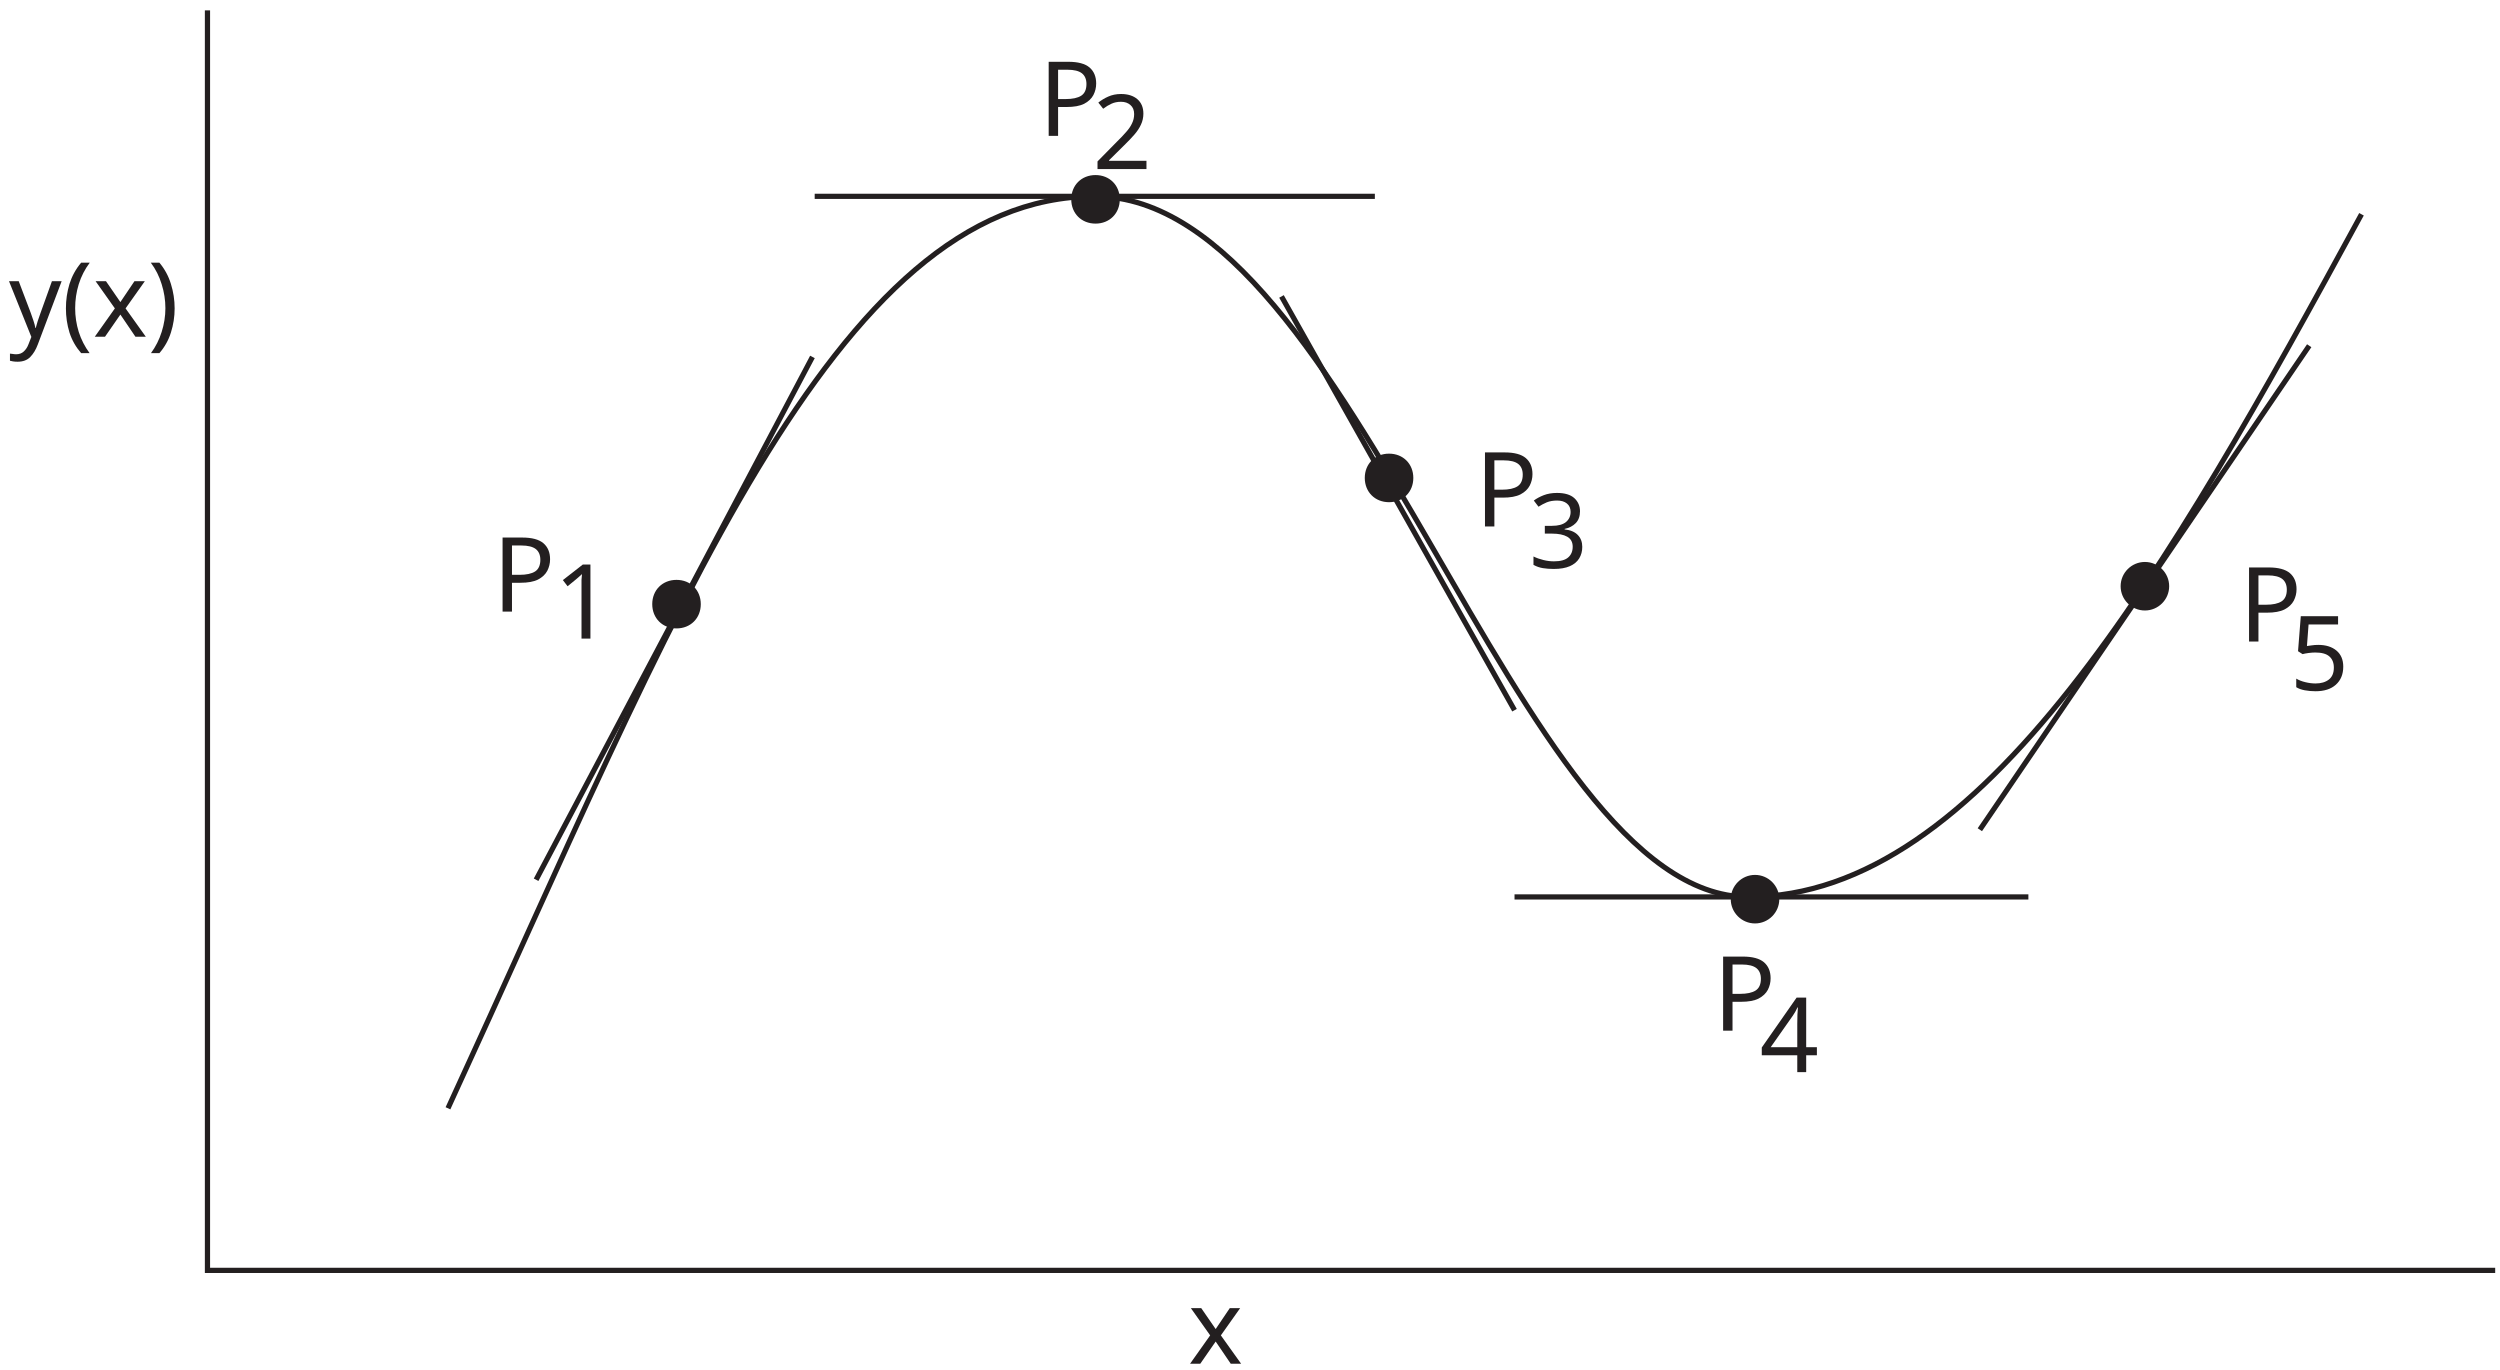
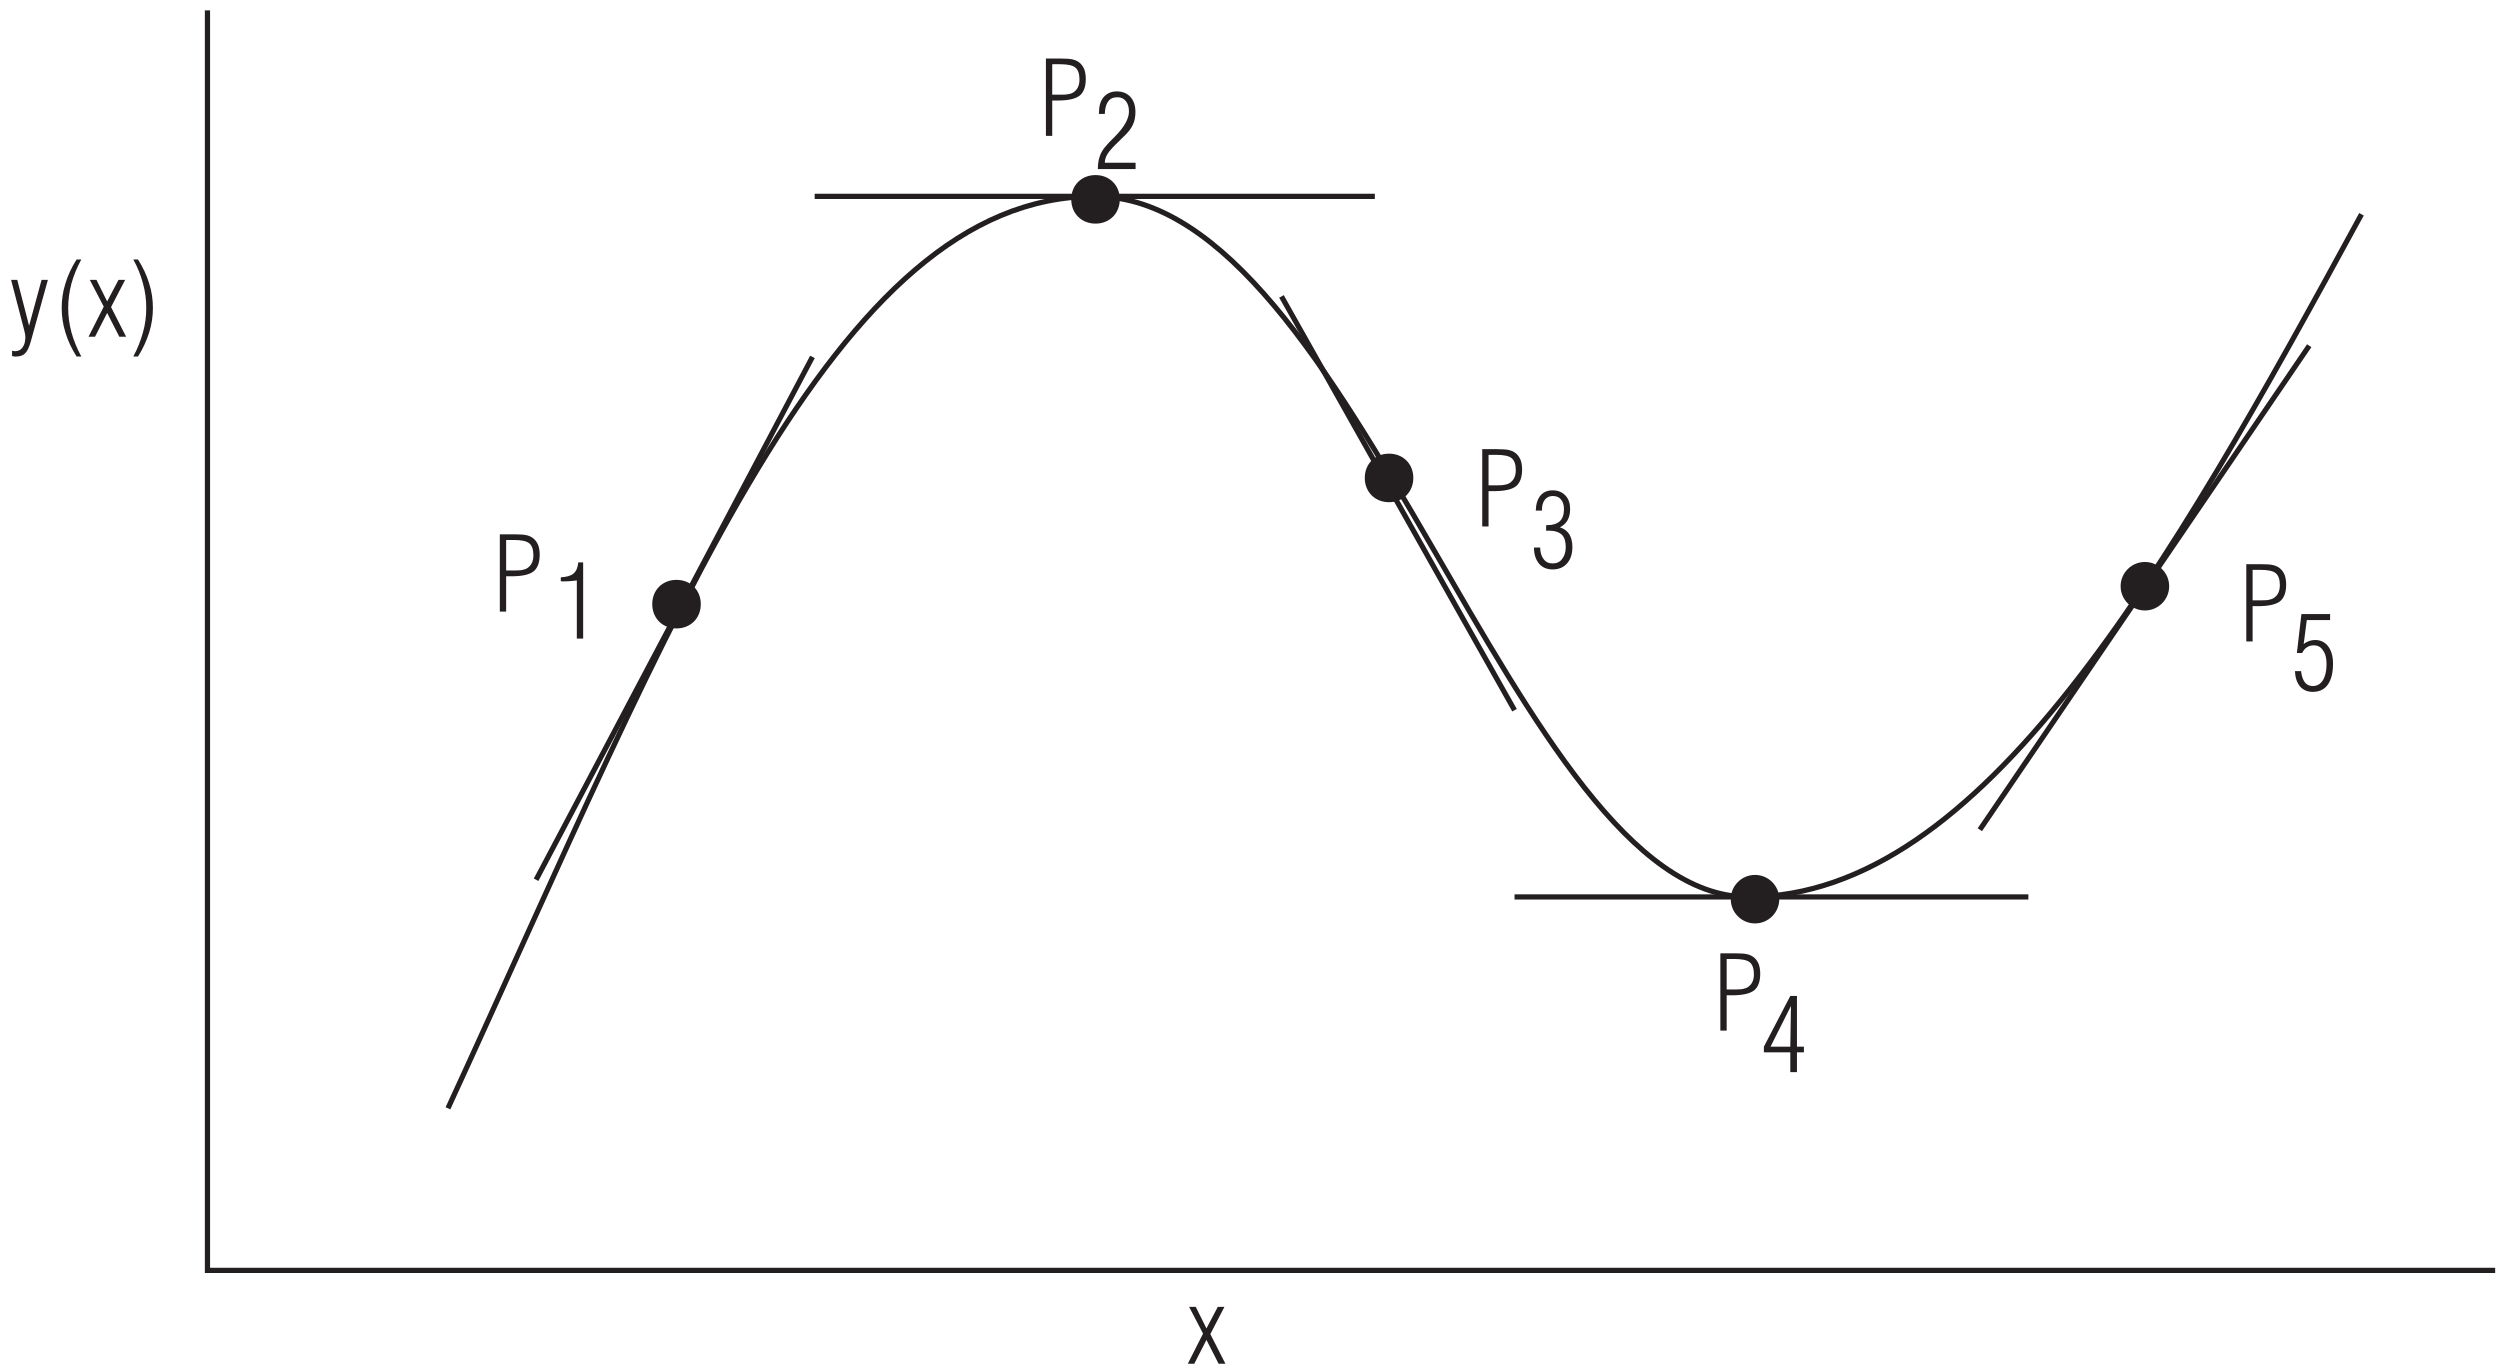
- <svg xmlns="http://www.w3.org/2000/svg" version="1.1" id="svg2" xml:space="preserve" width="321.333" height="176" viewBox="0 0 321.333 176">
-   <defs id="defs6" />
-   <g id="g8" transform="matrix(1.333333,0,0,-1.333333,0,176)">
-     <g id="g10" transform="scale(0.1)">
-       <path d="M 200,1310 V 95.359 h 2205.36" style="fill:none;stroke:#231f20;stroke-width:5.04;stroke-linecap:butt;stroke-linejoin:miter;stroke-miterlimit:2.613;stroke-dasharray:none;stroke-opacity:1" id="path12" />
-       <path d="m 652.16,759.922 c -12.961,0 -22.32,-9.363 -22.32,-22.32 0,-12.961 9.359,-22.321 22.32,-22.321 12.961,0 22.32,9.36 22.32,22.321 0,12.957 -9.359,22.32 -22.32,22.32" style="fill:#231f20;fill-opacity:1;fill-rule:evenodd;stroke:none" id="path14" />
-       <path d="m 652.16,759.922 c -12.961,0 -22.32,-9.363 -22.32,-22.32 0,-12.961 9.359,-22.321 22.32,-22.321 12.961,0 22.32,9.36 22.32,22.321 0,12.957 -9.359,22.32 -22.32,22.32 z" style="fill:none;stroke:#231f20;stroke-width:2.16;stroke-linecap:butt;stroke-linejoin:miter;stroke-miterlimit:2.613;stroke-dasharray:none;stroke-opacity:1" id="path16" />
-       <path d="m 1339.04,881.602 c -12.96,0 -22.32,-9.364 -22.32,-22.321 0,-12.961 9.36,-22.32 22.32,-22.32 12.96,0 22.32,9.359 22.32,22.32 0,12.957 -9.36,22.321 -22.32,22.321" style="fill:#231f20;fill-opacity:1;fill-rule:evenodd;stroke:none" id="path18" />
-       <path d="m 1339.04,881.602 c -12.96,0 -22.32,-9.364 -22.32,-22.321 0,-12.961 9.36,-22.32 22.32,-22.32 12.96,0 22.32,9.359 22.32,22.32 0,12.957 -9.36,22.321 -22.32,22.321 z" style="fill:none;stroke:#231f20;stroke-width:2.16;stroke-linecap:butt;stroke-linejoin:miter;stroke-miterlimit:2.613;stroke-dasharray:none;stroke-opacity:1" id="path20" />
-       <path d="m 1056.08,1150.16 c -12.96,0 -22.32,-9.36 -22.32,-22.32 0,-12.96 9.36,-22.32 22.32,-22.32 12.96,0 22.32,9.36 22.32,22.32 0,12.96 -9.36,22.32 -22.32,22.32" style="fill:#231f20;fill-opacity:1;fill-rule:evenodd;stroke:none" id="path22" />
-       <path d="m 1056.08,1150.16 c -12.96,0 -22.32,-9.36 -22.32,-22.32 0,-12.96 9.36,-22.32 22.32,-22.32 12.96,0 22.32,9.36 22.32,22.32 0,12.96 -9.36,22.32 -22.32,22.32 z" style="fill:none;stroke:#231f20;stroke-width:2.16;stroke-linecap:butt;stroke-linejoin:miter;stroke-miterlimit:2.613;stroke-dasharray:none;stroke-opacity:1" id="path24" />
-       <path d="m 1691.84,475.52 c -12.29,0 -22.32,-10.028 -22.32,-22.321 0,-12.293 10.03,-22.32 22.32,-22.32 12.29,0 22.32,10.027 22.32,22.32 0,12.293 -10.03,22.321 -22.32,22.321" style="fill:#231f20;fill-opacity:1;fill-rule:evenodd;stroke:none" id="path26" />
-       <path d="m 1691.84,475.52 c -12.29,0 -22.32,-10.028 -22.32,-22.321 0,-12.293 10.03,-22.32 22.32,-22.32 12.29,0 22.32,10.027 22.32,22.32 0,12.293 -10.03,22.321 -22.32,22.321 z" style="fill:none;stroke:#231f20;stroke-width:2.16;stroke-linecap:butt;stroke-linejoin:miter;stroke-miterlimit:2.613;stroke-dasharray:none;stroke-opacity:1" id="path28" />
-       <path d="m 2067.68,777.199 c -12.29,0 -22.32,-10.023 -22.32,-22.32 0,-12.293 10.03,-22.32 22.32,-22.32 12.29,0 22.32,10.027 22.32,22.32 0,12.297 -10.03,22.32 -22.32,22.32" style="fill:#231f20;fill-opacity:1;fill-rule:evenodd;stroke:none" id="path30" />
-       <path d="m 2067.68,777.199 c -12.29,0 -22.32,-10.023 -22.32,-22.32 0,-12.293 10.03,-22.32 22.32,-22.32 12.29,0 22.32,10.027 22.32,22.32 0,12.297 -10.03,22.32 -22.32,22.32 z" style="fill:none;stroke:#231f20;stroke-width:2.16;stroke-linecap:butt;stroke-linejoin:miter;stroke-miterlimit:2.613;stroke-dasharray:none;stroke-opacity:1" id="path32" />
-       <path d="M 2226.08,986.719 1908.56,520.16 M 1235.36,1034.24 1460,635.359 m 0,-180 h 495.36 m -1172.161,520.563 -266.398,-504 m 268.558,658.798 h 540.001" style="fill:none;stroke:#231f20;stroke-width:5.04;stroke-linecap:butt;stroke-linejoin:miter;stroke-miterlimit:2.613;stroke-dasharray:none;stroke-opacity:1" id="path34" />
-       <g id="g36" transform="scale(10)">
-         <text transform="matrix(1,0,0,-1,47.4797,73.0398)" style="font-variant:normal;font-weight:normal;font-size:10px;font-family:Swis721LtCnBT;-inkscape-font-specification:Swis721LtCnBT;writing-mode:lr-tb;fill:#231f20;fill-opacity:1;fill-rule:nonzero;stroke:none" id="text62">
-           <tspan x="0" y="0" id="tspan38">P</tspan>
-           <tspan x="5.892" y="2.6" id="tspan40">1</tspan>
-           <tspan x="94.704" y="-8.208" id="tspan42">P</tspan>
-           <tspan x="99.896" y="-4.208" id="tspan44">3</tspan>
-           <tspan x="168.36" y="2.88" id="tspan46">P</tspan>
-           <tspan x="173.252" y="7.58" id="tspan48">5</tspan>
-           <tspan x="52.643" y="-45.864" id="tspan50">P</tspan>
-           <tspan x="57.836" y="-42.664" id="tspan52">2</tspan>
-           <tspan x="117.659" y="40.392" id="tspan54">P</tspan>
-           <tspan x="122.152" y="44.392" id="tspan56">4</tspan>
-           <tspan x="-46.629 -42.328 -38.916 -35.006" y="-26.496" id="tspan58">y(x)</tspan>
-           <tspan x="67.056" y="72.504" id="tspan60">x</tspan>
-         </text>
+ <svg xmlns="http://www.w3.org/2000/svg" xmlns:xlink="http://www.w3.org/1999/xlink" width="241pt" height="132pt" viewBox="0 0 241 132">
+   <defs>
+     <g>
+       <g id="glyph-0-0">
+         <path d="M 0.703 0 L 0.703 -7.453 L 2.125 -7.453 C 2.688 -7.453 3.062 -7.422 3.312 -7.359 C 3.562 -7.297 3.781 -7.188 3.953 -7.047 C 4.156 -6.875 4.297 -6.656 4.406 -6.406 C 4.5 -6.125 4.547 -5.828 4.547 -5.484 C 4.547 -4.734 4.344 -4.188 3.953 -3.875 C 3.547 -3.562 2.844 -3.406 1.828 -3.406 L 1.312 -3.406 L 1.312 0 Z M 1.312 -3.969 L 2.219 -3.969 C 2.531 -3.969 2.766 -3.984 2.938 -4.031 C 3.094 -4.062 3.266 -4.125 3.391 -4.219 C 3.562 -4.344 3.703 -4.5 3.797 -4.703 C 3.891 -4.906 3.938 -5.141 3.938 -5.438 C 3.938 -5.984 3.797 -6.375 3.547 -6.578 C 3.297 -6.797 2.797 -6.906 2.031 -6.906 L 1.312 -6.906 Z M 1.312 -3.969 " />
      </g>
-       <path d="m 431.84,251.602 c 218.16,473.757 371.519,879.118 623.52,879.118 252,0 404.64,-675.361 630,-675.361 225.36,0 404.64,315.36 591.12,658.081" style="fill:none;stroke:#231f20;stroke-width:5.04;stroke-linecap:butt;stroke-linejoin:miter;stroke-miterlimit:2.613;stroke-dasharray:none;stroke-opacity:1" id="path64" />
+       <g id="glyph-0-1">
+         <path d="M 2.234 0 L 2.234 -5.609 C 2.047 -5.578 1.859 -5.562 1.672 -5.547 C 1.484 -5.531 1.281 -5.516 1.078 -5.516 C 0.969 -5.516 0.891 -5.516 0.844 -5.516 C 0.781 -5.516 0.734 -5.531 0.688 -5.531 L 0.688 -5.906 C 1.234 -5.938 1.656 -6.047 1.906 -6.266 C 2.172 -6.484 2.328 -6.844 2.375 -7.344 L 2.844 -7.344 L 2.844 0 Z M 2.234 0 " />
+       </g>
+       <g id="glyph-0-2">
+         <path d="M 0.5 -1.969 L 1.094 -1.969 C 1.109 -1.484 1.219 -1.109 1.438 -0.844 C 1.641 -0.562 1.938 -0.438 2.297 -0.438 C 2.688 -0.438 2.984 -0.562 3.203 -0.859 C 3.438 -1.156 3.562 -1.531 3.562 -2.016 C 3.562 -2.547 3.438 -2.953 3.188 -3.203 C 2.922 -3.453 2.516 -3.594 1.984 -3.594 C 1.906 -3.594 1.828 -3.594 1.797 -3.594 C 1.734 -3.594 1.703 -3.578 1.672 -3.578 L 1.672 -4.125 L 1.703 -4.125 C 2.297 -4.125 2.703 -4.25 2.984 -4.5 C 3.25 -4.75 3.391 -5.141 3.391 -5.672 C 3.391 -6.062 3.297 -6.375 3.109 -6.594 C 2.922 -6.828 2.656 -6.938 2.312 -6.938 C 1.984 -6.938 1.734 -6.812 1.547 -6.578 C 1.359 -6.344 1.266 -6 1.266 -5.562 L 1.266 -5.531 L 0.672 -5.531 C 0.688 -6.156 0.844 -6.641 1.125 -6.984 C 1.406 -7.312 1.797 -7.484 2.297 -7.484 C 2.812 -7.484 3.219 -7.312 3.531 -6.984 C 3.844 -6.656 3.984 -6.219 3.984 -5.672 C 3.984 -5.266 3.906 -4.906 3.734 -4.594 C 3.562 -4.297 3.312 -4.078 3 -3.922 C 3.406 -3.781 3.703 -3.562 3.906 -3.25 C 4.094 -2.938 4.203 -2.531 4.203 -2.031 C 4.203 -1.359 4.031 -0.828 3.688 -0.438 C 3.344 -0.047 2.875 0.141 2.297 0.141 C 1.734 0.141 1.297 -0.047 0.984 -0.422 C 0.672 -0.797 0.5 -1.312 0.5 -1.969 Z M 0.5 -1.969 " />
+       </g>
+       <g id="glyph-0-3">
+         <path d="M 0.5 -1.844 L 1.094 -1.844 C 1.141 -1.375 1.266 -1.016 1.453 -0.766 C 1.625 -0.531 1.891 -0.406 2.219 -0.406 C 2.641 -0.406 2.953 -0.594 3.188 -0.953 C 3.422 -1.328 3.547 -1.844 3.547 -2.516 C 3.547 -3.094 3.438 -3.531 3.203 -3.844 C 3 -4.172 2.703 -4.328 2.312 -4.328 C 2.062 -4.328 1.844 -4.266 1.656 -4.141 C 1.453 -4.016 1.312 -3.828 1.203 -3.594 L 0.688 -3.594 L 1.125 -7.344 L 3.891 -7.344 L 3.891 -6.766 L 1.641 -6.766 L 1.344 -4.453 C 1.516 -4.594 1.703 -4.688 1.875 -4.75 C 2.062 -4.812 2.25 -4.844 2.453 -4.844 C 2.969 -4.844 3.391 -4.641 3.703 -4.234 C 4.016 -3.812 4.172 -3.266 4.172 -2.562 C 4.172 -1.688 4 -1 3.672 -0.547 C 3.344 -0.078 2.859 0.156 2.219 0.156 C 1.703 0.156 1.297 -0.016 0.984 -0.375 C 0.688 -0.734 0.531 -1.219 0.5 -1.844 Z M 0.5 -1.844 " />
+       </g>
+       <g id="glyph-0-4">
+         <path d="M 0.516 0 C 0.516 -0.344 0.547 -0.656 0.609 -0.922 C 0.688 -1.203 0.766 -1.453 0.906 -1.688 C 1.062 -1.969 1.422 -2.406 1.984 -2.953 L 2.172 -3.141 C 3.062 -4.047 3.516 -4.844 3.516 -5.547 C 3.516 -5.969 3.422 -6.297 3.219 -6.547 C 3.016 -6.797 2.75 -6.922 2.406 -6.922 C 2.016 -6.922 1.703 -6.797 1.516 -6.516 C 1.312 -6.25 1.203 -5.844 1.188 -5.312 L 0.625 -5.312 L 0.625 -5.422 C 0.625 -6.062 0.766 -6.562 1.078 -6.938 C 1.391 -7.297 1.812 -7.484 2.344 -7.484 C 2.906 -7.484 3.344 -7.297 3.656 -6.953 C 3.984 -6.594 4.141 -6.109 4.141 -5.5 C 4.141 -5.266 4.125 -5.062 4.078 -4.844 C 4.047 -4.656 3.984 -4.453 3.906 -4.297 C 3.75 -3.922 3.406 -3.484 2.859 -2.984 C 2.781 -2.906 2.703 -2.844 2.672 -2.797 C 2.062 -2.219 1.656 -1.781 1.469 -1.484 C 1.281 -1.188 1.188 -0.891 1.188 -0.609 L 4.156 -0.609 L 4.156 0 Z M 0.516 0 " />
+       </g>
+       <g id="glyph-0-5">
+         <path d="M 2.953 0 L 2.953 -1.906 L 0.406 -1.906 L 0.406 -2.453 L 2.953 -7.344 L 3.594 -7.344 L 3.594 -2.453 L 4.266 -2.453 L 4.266 -1.906 L 3.594 -1.906 L 3.594 0 Z M 1.047 -2.453 L 2.953 -2.453 L 3.016 -6.375 Z M 1.047 -2.453 " />
+       </g>
+       <g id="glyph-0-6">
+         <path d="M 2.109 0.484 C 1.953 1.047 1.766 1.406 1.562 1.609 C 1.359 1.812 1.062 1.906 0.688 1.906 C 0.641 1.906 0.594 1.906 0.547 1.906 C 0.484 1.891 0.406 1.875 0.312 1.859 L 0.312 1.344 C 0.359 1.359 0.406 1.375 0.453 1.375 C 0.516 1.391 0.562 1.391 0.609 1.391 C 0.922 1.391 1.156 1.266 1.328 1.016 C 1.516 0.766 1.594 0.438 1.594 0.016 C 1.594 -0.125 1.562 -0.312 1.5 -0.562 C 1.5 -0.594 1.484 -0.609 1.484 -0.625 L 0.219 -5.484 L 0.812 -5.484 L 1.953 -1.062 L 3.156 -5.484 L 3.766 -5.484 Z M 2.109 0.484 " />
+       </g>
+       <g id="glyph-0-7">
+         <path d="M 2.688 1.906 L 2.234 1.906 C 1.75 1.141 1.391 0.375 1.156 -0.406 C 0.906 -1.203 0.797 -1.984 0.797 -2.781 C 0.797 -3.562 0.906 -4.359 1.156 -5.141 C 1.391 -5.922 1.75 -6.688 2.234 -7.453 L 2.688 -7.453 C 2.266 -6.688 1.953 -5.906 1.734 -5.125 C 1.531 -4.344 1.422 -3.562 1.422 -2.781 C 1.422 -1.984 1.531 -1.203 1.734 -0.438 C 1.953 0.359 2.266 1.125 2.688 1.906 Z M 2.688 1.906 " />
+       </g>
+       <g id="glyph-0-8">
+         <path d="M -0.031 0 L 1.438 -2.906 L 0.094 -5.484 L 0.734 -5.484 L 1.766 -3.406 L 2.859 -5.484 L 3.5 -5.484 L 2.141 -2.859 L 3.594 0 L 2.938 0 L 1.766 -2.297 L 0.594 0 Z M -0.031 0 " />
+       </g>
+       <g id="glyph-0-9">
+         <path d="M 0.375 1.906 C 0.797 1.125 1.094 0.359 1.312 -0.438 C 1.531 -1.203 1.625 -1.984 1.625 -2.781 C 1.625 -3.562 1.531 -4.344 1.312 -5.125 C 1.109 -5.906 0.797 -6.688 0.375 -7.453 L 0.828 -7.453 C 1.312 -6.688 1.672 -5.922 1.906 -5.141 C 2.156 -4.359 2.266 -3.562 2.266 -2.781 C 2.266 -1.984 2.156 -1.203 1.906 -0.406 C 1.656 0.375 1.312 1.141 0.828 1.906 Z M 0.375 1.906 " />
+       </g>
    </g>
+   </defs>
+   <path fill="none" stroke-width="5.04" stroke-linecap="butt" stroke-linejoin="miter" stroke="rgb(13.73%, 12.16%, 12.549%)" stroke-opacity="1" stroke-miterlimit="2.613" d="M 200 1310 L 200 95.352 L 2405.352 95.352 " transform="matrix(0.1, 0, 0, -0.1, 0, 132)" />
+   <path fill-rule="evenodd" fill="rgb(13.73%, 12.16%, 12.549%)" fill-opacity="1" d="M 65.215 56.008 C 63.918 56.008 62.984 56.945 62.984 58.238 C 62.984 59.535 63.918 60.473 65.215 60.473 C 66.512 60.473 67.449 59.535 67.449 58.238 C 67.449 56.945 66.512 56.008 65.215 56.008 " />
+   <path fill="none" stroke-width="2.16" stroke-linecap="butt" stroke-linejoin="miter" stroke="rgb(13.73%, 12.16%, 12.549%)" stroke-opacity="1" stroke-miterlimit="2.613" d="M 652.148 759.922 C 639.18 759.922 629.844 750.547 629.844 737.617 C 629.844 724.648 639.18 715.273 652.148 715.273 C 665.117 715.273 674.492 724.648 674.492 737.617 C 674.492 750.547 665.117 759.922 652.148 759.922 Z M 652.148 759.922 " transform="matrix(0.1, 0, 0, -0.1, 0, 132)" />
+   <path fill-rule="evenodd" fill="rgb(13.73%, 12.16%, 12.549%)" fill-opacity="1" d="M 133.902 43.84 C 132.609 43.84 131.672 44.777 131.672 46.07 C 131.672 47.367 132.609 48.305 133.902 48.305 C 135.199 48.305 136.137 47.367 136.137 46.07 C 136.137 44.777 135.199 43.84 133.902 43.84 " />
+   <path fill="none" stroke-width="2.16" stroke-linecap="butt" stroke-linejoin="miter" stroke="rgb(13.73%, 12.16%, 12.549%)" stroke-opacity="1" stroke-miterlimit="2.613" d="M 1339.023 881.602 C 1326.094 881.602 1316.719 872.227 1316.719 859.297 C 1316.719 846.328 1326.094 836.953 1339.023 836.953 C 1351.992 836.953 1361.367 846.328 1361.367 859.297 C 1361.367 872.227 1351.992 881.602 1339.023 881.602 Z M 1339.023 881.602 " transform="matrix(0.1, 0, 0, -0.1, 0, 132)" />
+   <path fill-rule="evenodd" fill="rgb(13.73%, 12.16%, 12.549%)" fill-opacity="1" d="M 105.609 16.984 C 104.312 16.984 103.375 17.922 103.375 19.215 C 103.375 20.512 104.312 21.449 105.609 21.449 C 106.902 21.449 107.84 20.512 107.84 19.215 C 107.84 17.922 106.902 16.984 105.609 16.984 " />
+   <path fill="none" stroke-width="2.16" stroke-linecap="butt" stroke-linejoin="miter" stroke="rgb(13.73%, 12.16%, 12.549%)" stroke-opacity="1" stroke-miterlimit="2.613" d="M 1056.094 1150.156 C 1043.125 1150.156 1033.75 1140.781 1033.75 1127.852 C 1033.75 1114.883 1043.125 1105.508 1056.094 1105.508 C 1069.023 1105.508 1078.398 1114.883 1078.398 1127.852 C 1078.398 1140.781 1069.023 1150.156 1056.094 1150.156 Z M 1056.094 1150.156 " transform="matrix(0.1, 0, 0, -0.1, 0, 132)" />
+   <path fill-rule="evenodd" fill="rgb(13.73%, 12.16%, 12.549%)" fill-opacity="1" d="M 169.184 84.449 C 167.953 84.449 166.953 85.449 166.953 86.68 C 166.953 87.91 167.953 88.91 169.184 88.91 C 170.414 88.91 171.414 87.91 171.414 86.68 C 171.414 85.449 170.414 84.449 169.184 84.449 " />
+   <path fill="none" stroke-width="2.16" stroke-linecap="butt" stroke-linejoin="miter" stroke="rgb(13.73%, 12.16%, 12.549%)" stroke-opacity="1" stroke-miterlimit="2.613" d="M 1691.836 475.508 C 1679.531 475.508 1669.531 465.508 1669.531 453.203 C 1669.531 440.898 1679.531 430.898 1691.836 430.898 C 1704.141 430.898 1714.141 440.898 1714.141 453.203 C 1714.141 465.508 1704.141 475.508 1691.836 475.508 Z M 1691.836 475.508 " transform="matrix(0.1, 0, 0, -0.1, 0, 132)" />
+   <path fill-rule="evenodd" fill="rgb(13.73%, 12.16%, 12.549%)" fill-opacity="1" d="M 206.77 54.281 C 205.539 54.281 204.535 55.281 204.535 56.512 C 204.535 57.742 205.539 58.742 206.77 58.742 C 207.996 58.742 209 57.742 209 56.512 C 209 55.281 207.996 54.281 206.77 54.281 " />
+   <path fill="none" stroke-width="2.16" stroke-linecap="butt" stroke-linejoin="miter" stroke="rgb(13.73%, 12.16%, 12.549%)" stroke-opacity="1" stroke-miterlimit="2.613" d="M 2067.695 777.188 C 2055.391 777.188 2045.352 767.188 2045.352 754.883 C 2045.352 742.578 2055.391 732.578 2067.695 732.578 C 2079.961 732.578 2090 742.578 2090 754.883 C 2090 767.188 2079.961 777.188 2067.695 777.188 Z M 2067.695 777.188 " transform="matrix(0.1, 0, 0, -0.1, 0, 132)" />
+   <path fill="none" stroke-width="5.04" stroke-linecap="butt" stroke-linejoin="miter" stroke="rgb(13.73%, 12.16%, 12.549%)" stroke-opacity="1" stroke-miterlimit="2.613" d="M 2226.094 986.719 L 1908.555 520.156 M 1235.352 1034.258 L 1460 635.352 M 1460 455.352 L 1955.352 455.352 M 783.203 975.938 L 516.797 471.914 M 785.352 1130.703 L 1325.352 1130.703 " transform="matrix(0.1, 0, 0, -0.1, 0, 132)" />
+   <g fill="rgb(13.73%, 12.16%, 12.549%)" fill-opacity="1">
+     <use xlink:href="#glyph-0-0" x="47.48" y="58.96" />
  </g>
+   <g fill="rgb(13.73%, 12.16%, 12.549%)" fill-opacity="1">
+     <use xlink:href="#glyph-0-1" x="53.372" y="61.56" />
+   </g>
+   <g fill="rgb(13.73%, 12.16%, 12.549%)" fill-opacity="1">
+     <use xlink:href="#glyph-0-0" x="142.184" y="50.752" />
+   </g>
+   <g fill="rgb(13.73%, 12.16%, 12.549%)" fill-opacity="1">
+     <use xlink:href="#glyph-0-2" x="147.376" y="54.752" />
+   </g>
+   <g fill="rgb(13.73%, 12.16%, 12.549%)" fill-opacity="1">
+     <use xlink:href="#glyph-0-0" x="215.84" y="61.84" />
+   </g>
+   <g fill="rgb(13.73%, 12.16%, 12.549%)" fill-opacity="1">
+     <use xlink:href="#glyph-0-3" x="220.732" y="66.54" />
+   </g>
+   <g fill="rgb(13.73%, 12.16%, 12.549%)" fill-opacity="1">
+     <use xlink:href="#glyph-0-0" x="100.123" y="13.096" />
+   </g>
+   <g fill="rgb(13.73%, 12.16%, 12.549%)" fill-opacity="1">
+     <use xlink:href="#glyph-0-4" x="105.315" y="16.296" />
+   </g>
+   <g fill="rgb(13.73%, 12.16%, 12.549%)" fill-opacity="1">
+     <use xlink:href="#glyph-0-0" x="165.139" y="99.352" />
+   </g>
+   <g fill="rgb(13.73%, 12.16%, 12.549%)" fill-opacity="1">
+     <use xlink:href="#glyph-0-5" x="169.632" y="103.352" />
+   </g>
+   <g fill="rgb(13.73%, 12.16%, 12.549%)" fill-opacity="1">
+     <use xlink:href="#glyph-0-6" x="0.851" y="32.464" />
+   </g>
+   <g fill="rgb(13.73%, 12.16%, 12.549%)" fill-opacity="1">
+     <use xlink:href="#glyph-0-7" x="5.151" y="32.464" />
+   </g>
+   <g fill="rgb(13.73%, 12.16%, 12.549%)" fill-opacity="1">
+     <use xlink:href="#glyph-0-8" x="8.564" y="32.464" />
+   </g>
+   <g fill="rgb(13.73%, 12.16%, 12.549%)" fill-opacity="1">
+     <use xlink:href="#glyph-0-9" x="12.474" y="32.464" />
+   </g>
+   <g fill="rgb(13.73%, 12.16%, 12.549%)" fill-opacity="1">
+     <use xlink:href="#glyph-0-8" x="114.536" y="131.464" />
+   </g>
+   <path fill="none" stroke-width="5.04" stroke-linecap="butt" stroke-linejoin="miter" stroke="rgb(13.73%, 12.16%, 12.549%)" stroke-opacity="1" stroke-miterlimit="2.613" d="M 431.836 251.602 C 650 725.352 803.359 1130.703 1055.352 1130.703 C 1307.344 1130.703 1460 455.352 1685.352 455.352 C 1910.703 455.352 2090 770.703 2276.484 1113.438 " transform="matrix(0.1, 0, 0, -0.1, 0, 132)" />
</svg>
